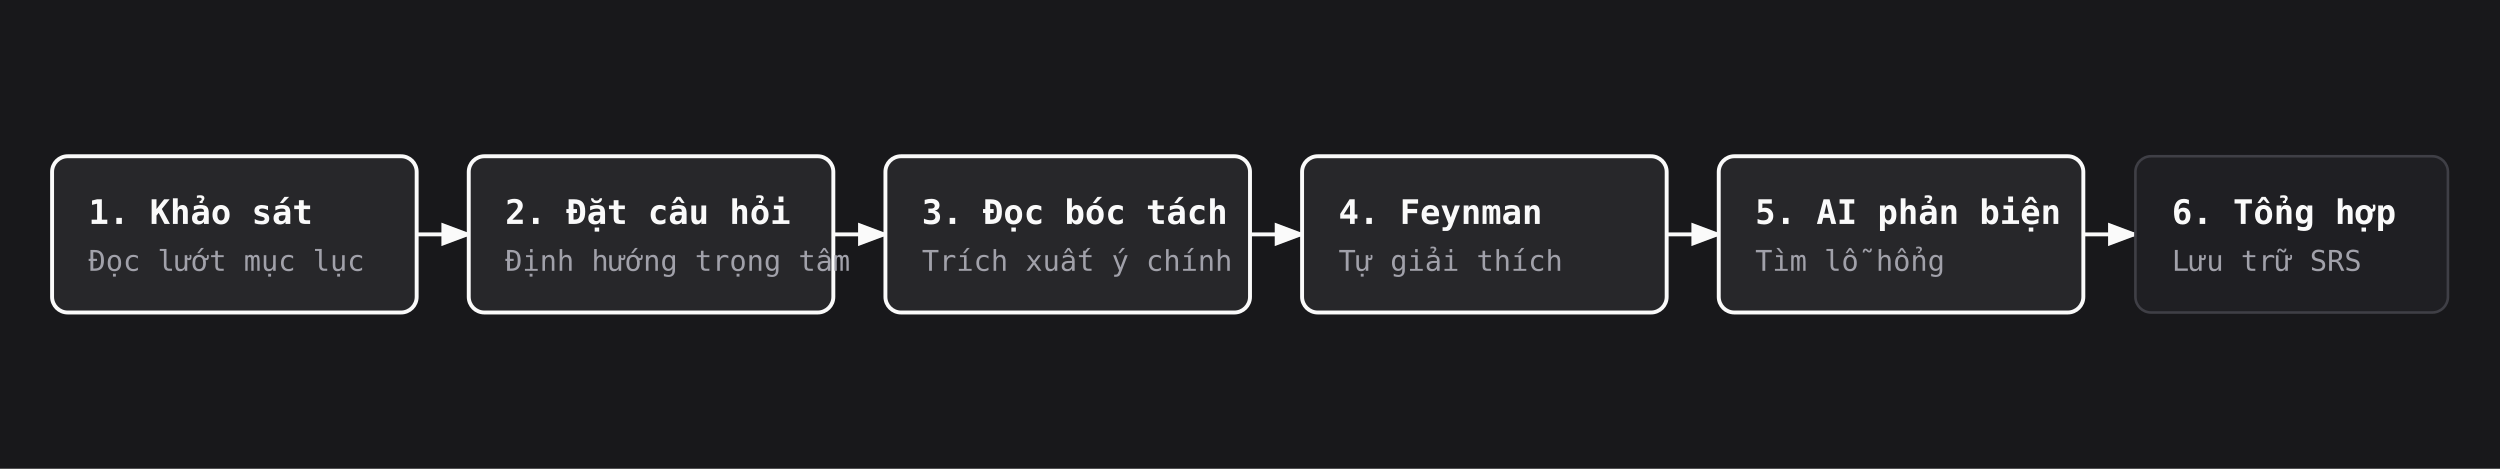
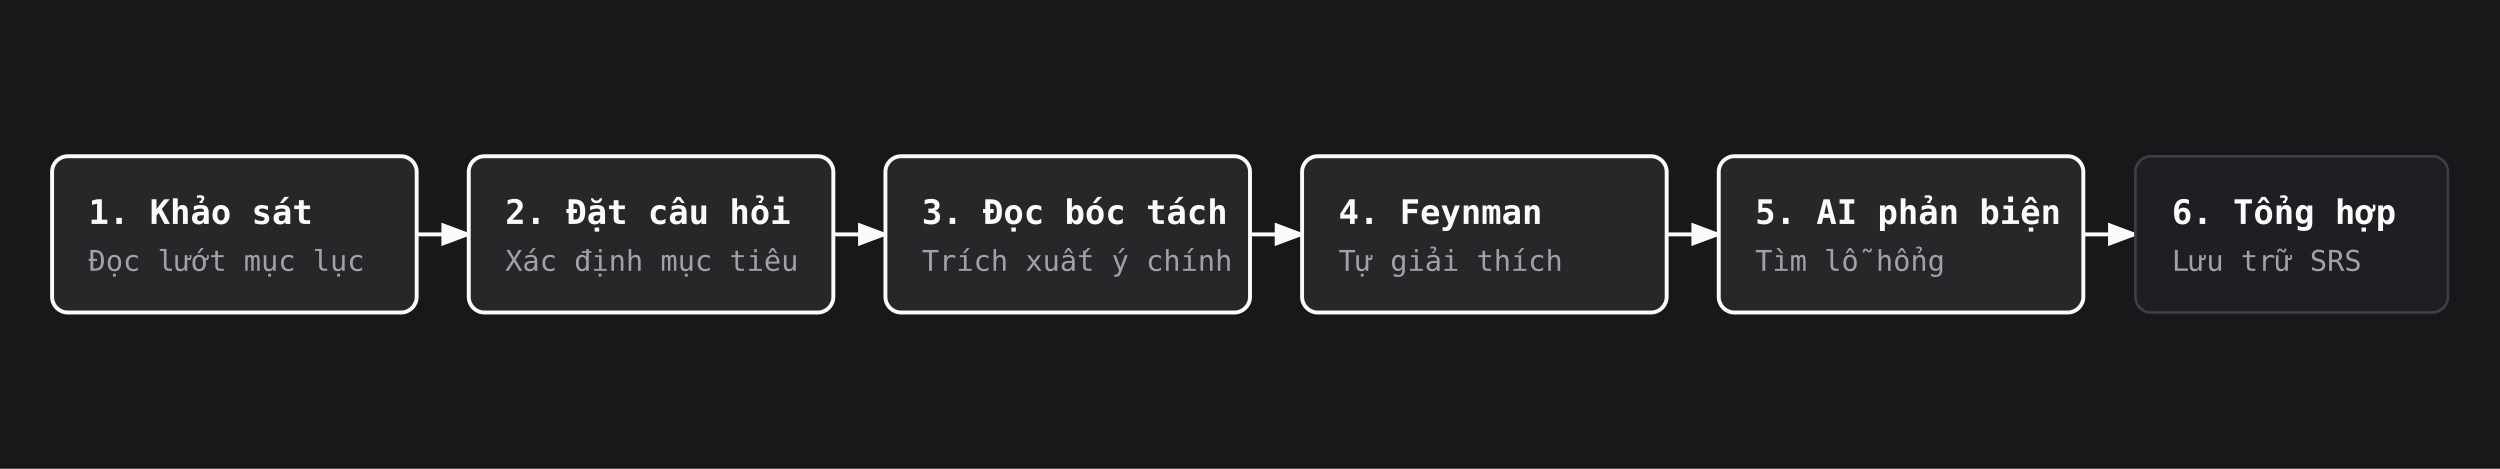
<svg xmlns="http://www.w3.org/2000/svg" viewBox="0 0 960 180" width="960" height="180">
  <style>
    text { font-family: ui-monospace, SFMono-Regular, Menlo, Consolas, monospace; }
    .nm { font-size: 13px; font-weight: 600; fill: #fafafa; }
    .dt { font-size: 11px; fill: #a1a1aa; }
    .al { font-size: 11px; fill: #a1a1aa; }
  </style>
  <defs>
    <marker id="arr-main-dark" markerWidth="8" markerHeight="6" refX="7" refY="3" orient="auto">
      <polygon points="0 0, 8 3, 0 6" fill="#fafafa" />
    </marker>
    <marker id="arr-sec-dark" markerWidth="8" markerHeight="6" refX="7" refY="3" orient="auto">
      <polygon points="0 0, 8 3, 0 6" fill="#a1a1aa" />
    </marker>
    <marker id="arr-acc-dark" markerWidth="8" markerHeight="6" refX="7" refY="3" orient="auto-start-reverse">
      <polygon points="0 0, 8 3, 0 6" fill="#60a5fa" />
    </marker>
  </defs>
  <rect width="960" height="180" fill="#18181b" />
  <path d="M 160 90 H 180" fill="none" stroke="#fafafa" stroke-width="1.5" marker-end="url(#arr-main-dark)" />
  <path d="M 320 90 H 340" fill="none" stroke="#fafafa" stroke-width="1.5" marker-end="url(#arr-main-dark)" />
  <path d="M 480 90 H 500" fill="none" stroke="#fafafa" stroke-width="1.5" marker-end="url(#arr-main-dark)" />
  <path d="M 640 90 H 660" fill="none" stroke="#fafafa" stroke-width="1.5" marker-end="url(#arr-main-dark)" />
  <path d="M 800 90 H 820" fill="none" stroke="#fafafa" stroke-width="1.5" marker-end="url(#arr-main-dark)" />
  <rect x="20" y="60" width="140" height="60" rx="6" fill="#27272a" stroke="#fafafa" stroke-width="1.5" />
  <text x="34" y="86" class="nm">1. Khảo sát</text>
  <text x="34" y="104" class="dt">Đọc lướt mục lục</text>
  <rect x="180" y="60" width="140" height="60" rx="6" fill="#27272a" stroke="#fafafa" stroke-width="1.5" />
  <text x="194" y="86" class="nm">2. Đặt câu hỏi</text>
-   <text x="194" y="104" class="dt">Định hướng trọng tâm</text>
+   <text x="194" y="104" class="dt">Xác định mục tiêu</text>
  <rect x="340" y="60" width="140" height="60" rx="6" fill="#27272a" stroke="#fafafa" stroke-width="1.5" />
  <text x="354" y="86" class="nm">3. Đọc bóc tách</text>
  <text x="354" y="104" class="dt">Trích xuất ý chính</text>
  <rect x="500" y="60" width="140" height="60" rx="6" fill="#27272a" stroke="#fafafa" stroke-width="1.5" />
  <text x="514" y="86" class="nm">4. Feynman</text>
  <text x="514" y="104" class="dt">Tự giải thích</text>
  <rect x="660" y="60" width="140" height="60" rx="6" fill="#27272a" stroke="#fafafa" stroke-width="1.5" />
  <text x="674" y="86" class="nm">5. AI phản biện</text>
  <text x="674" y="104" class="dt">Tìm lỗ hổng</text>
  <rect x="820" y="60" width="120" height="60" rx="6" fill="#1f1f23" stroke="#3f3f46" stroke-width="1.0" />
  <text x="834" y="86" class="nm">6. Tổng hợp</text>
  <text x="834" y="104" class="dt">Lưu trữ SRS</text>
</svg>
